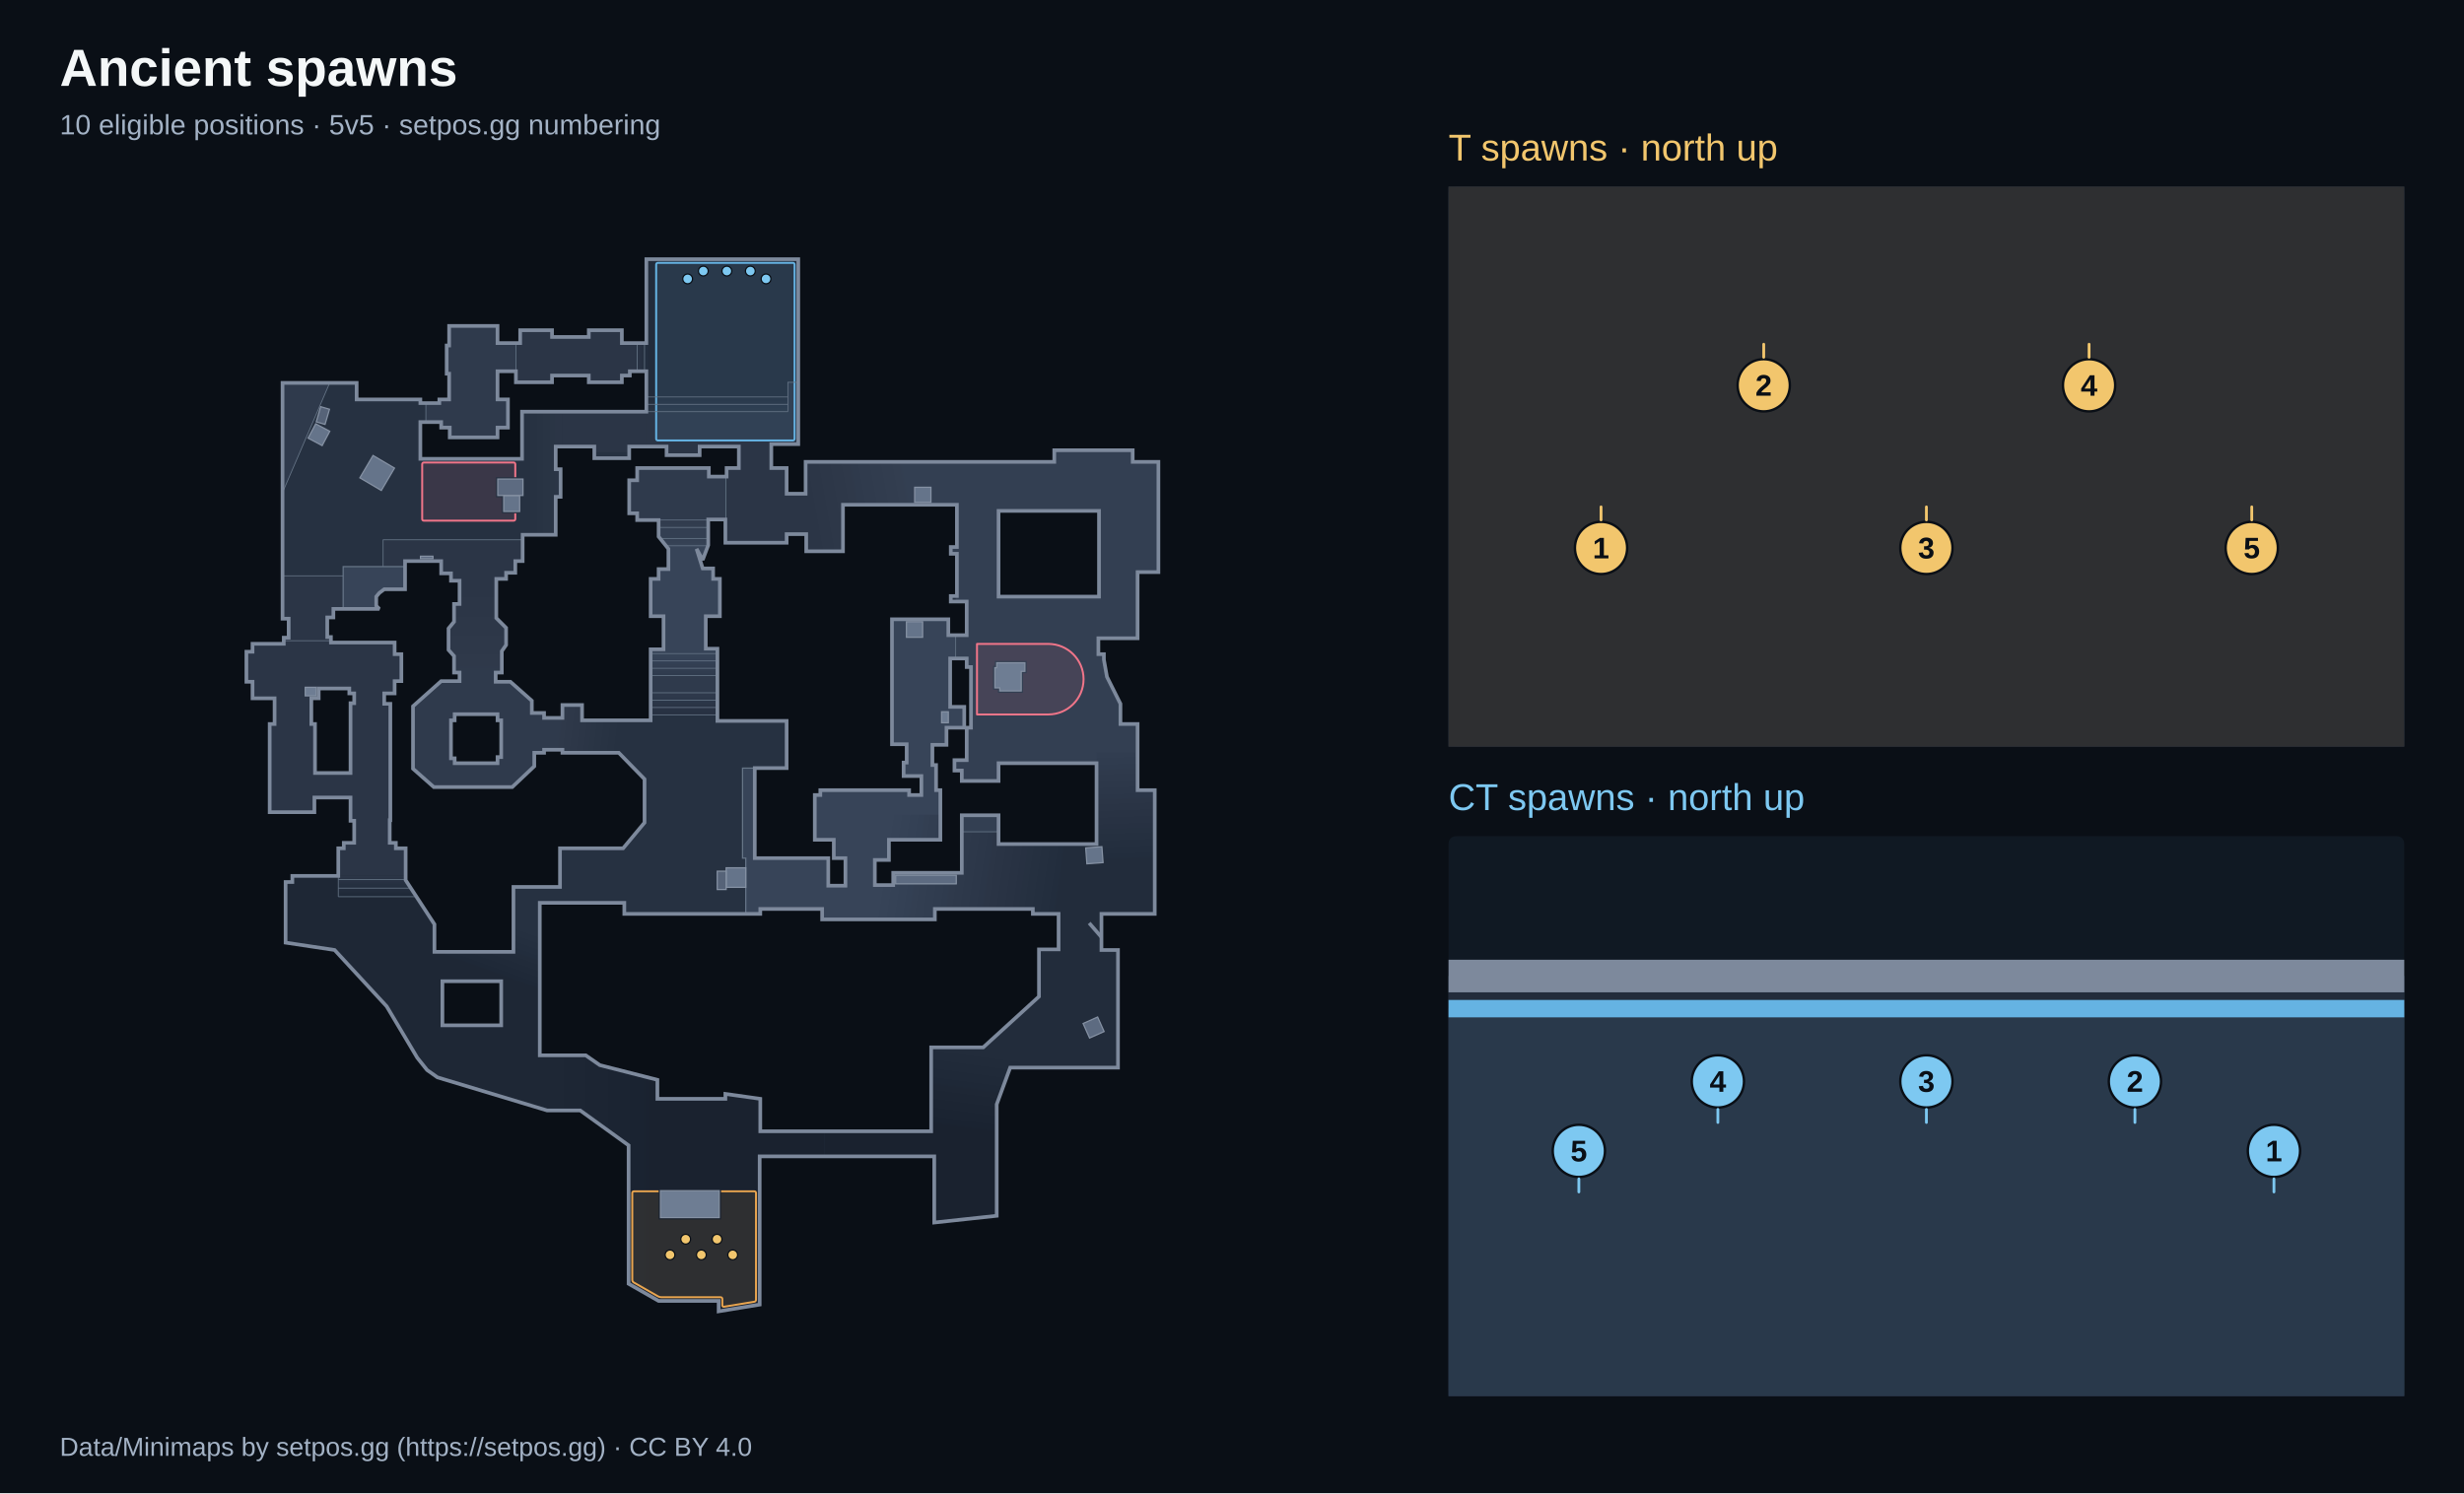
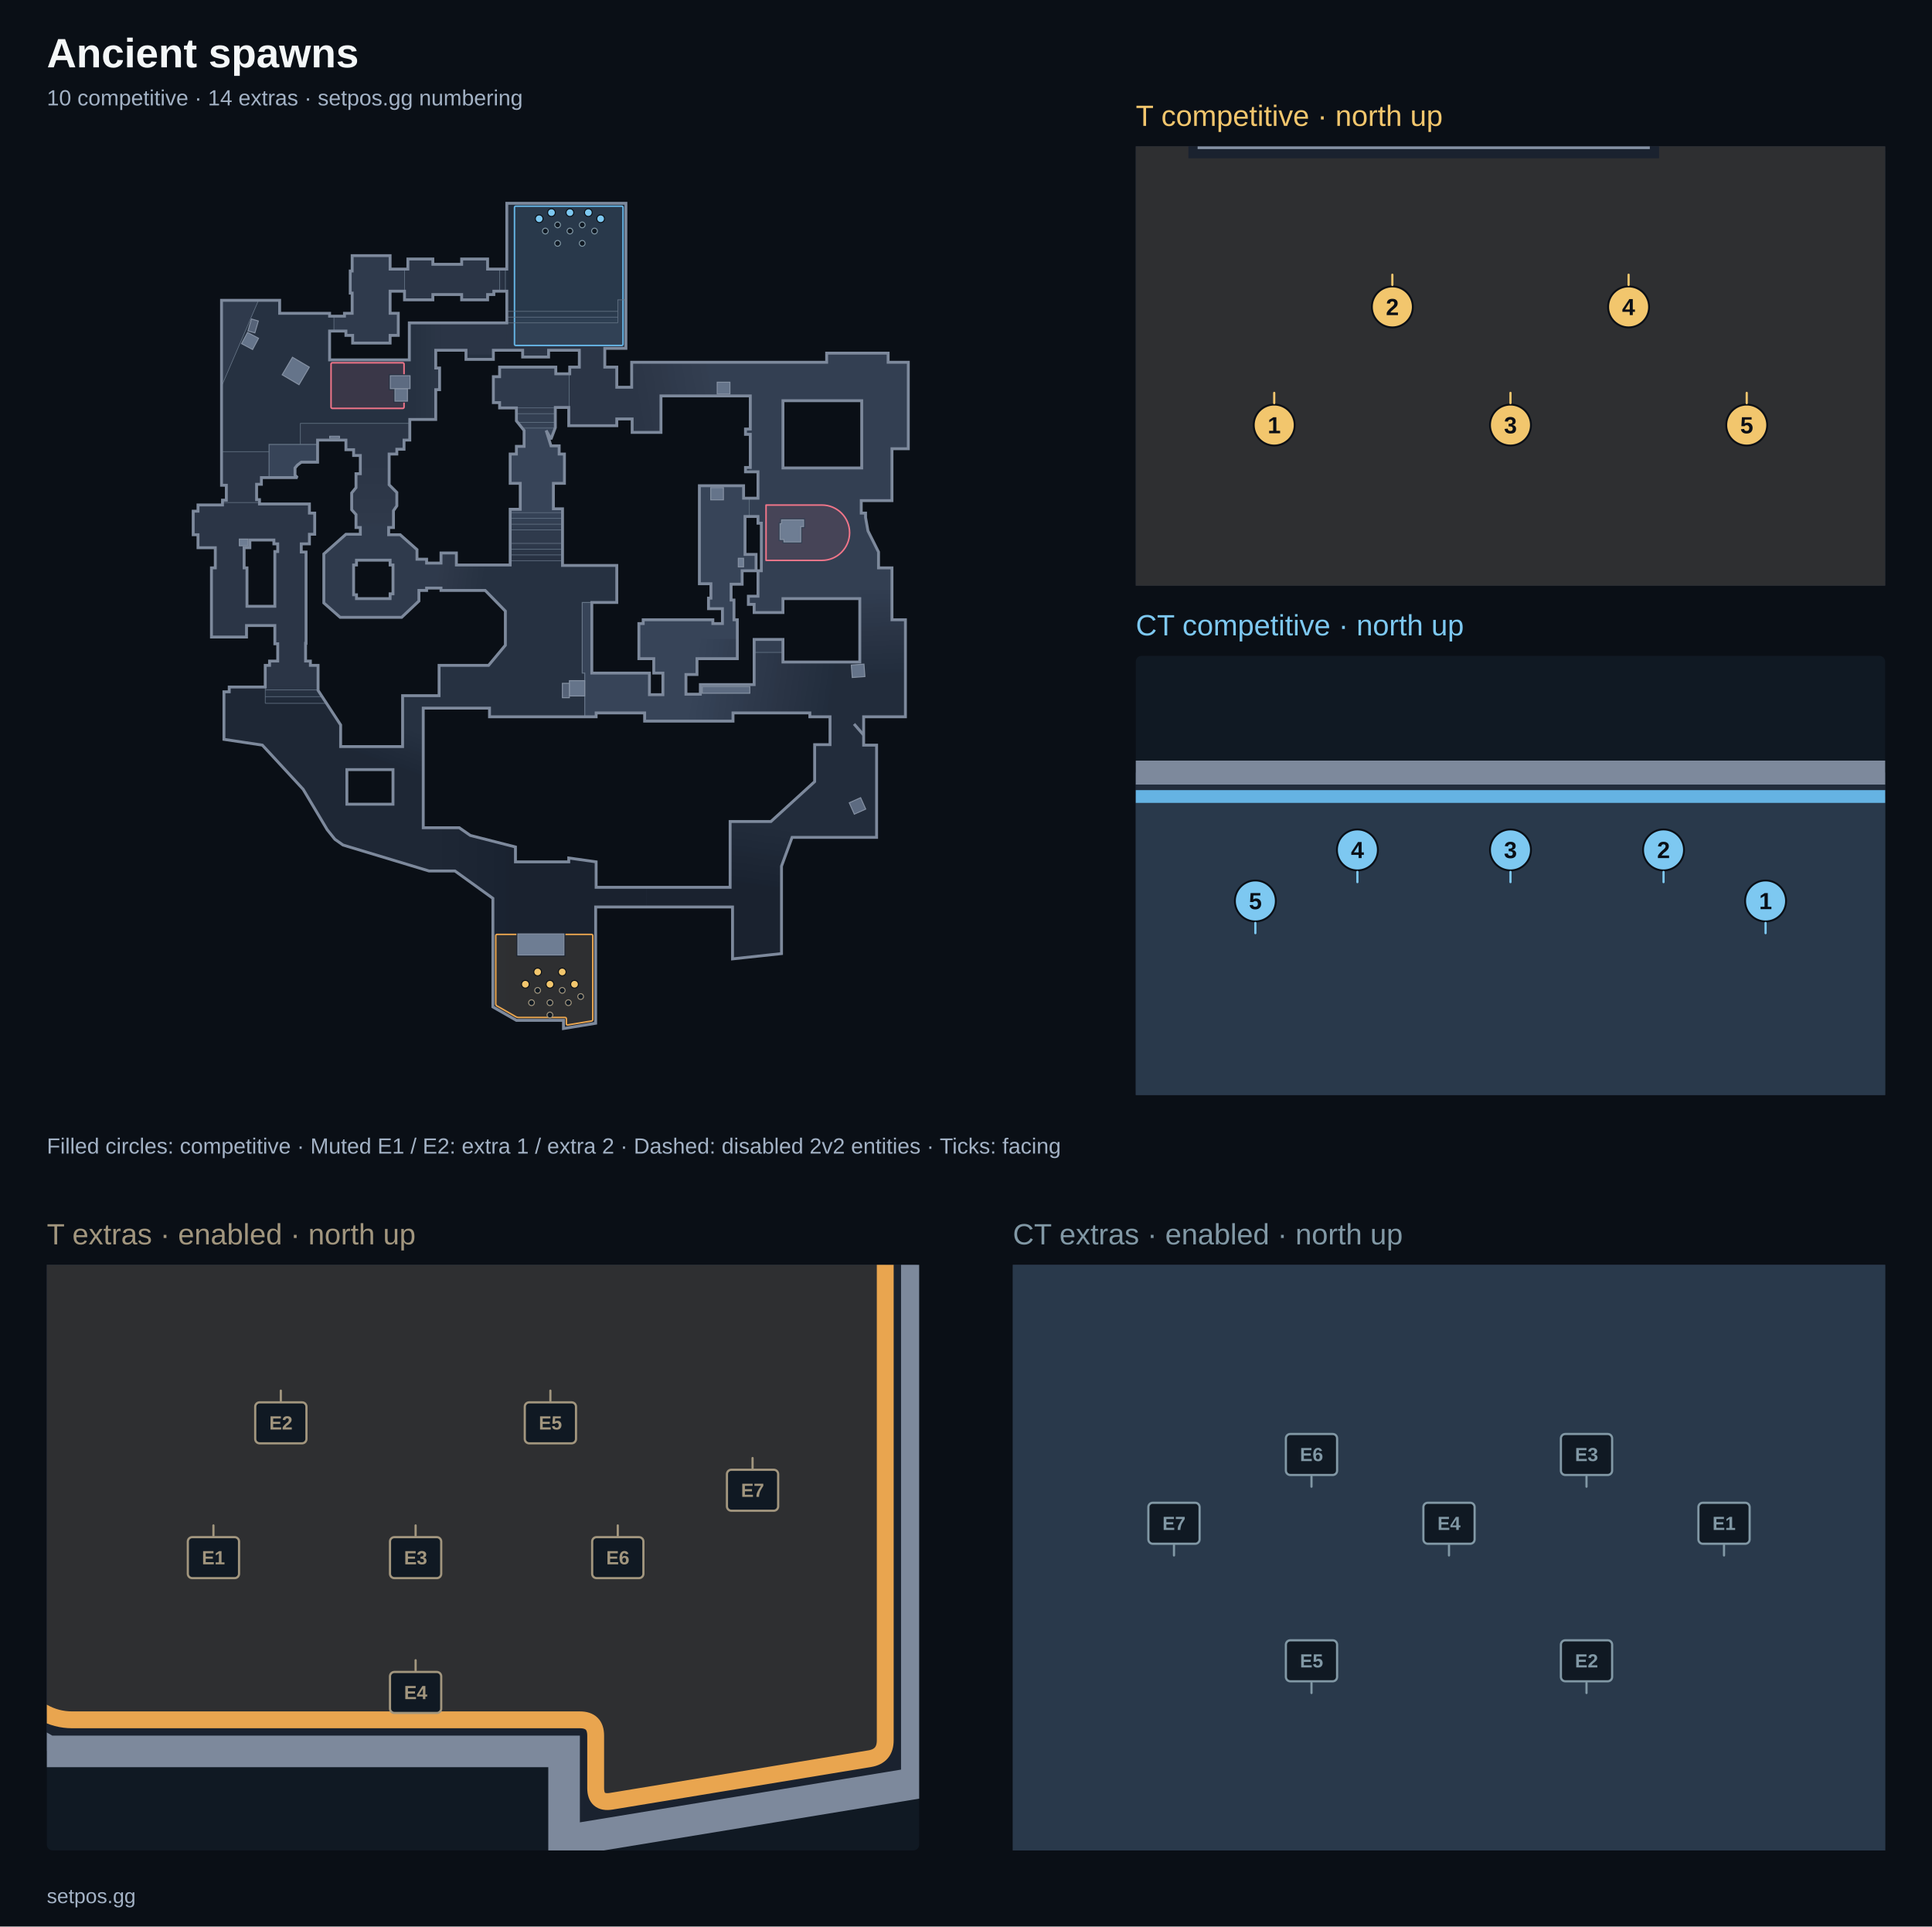
- <svg xmlns="http://www.w3.org/2000/svg" width="1320" height="800" viewBox="0 0 1320 800" font-family="Arial, sans-serif">
+ <svg xmlns="http://www.w3.org/2000/svg" width="1320" height="1316" viewBox="0 0 1320 1316" font-family="Arial, sans-serif">
  <defs>
    <g id="oss-map" fill="none">
      <defs>
        <clipPath id="floor-clip">
          <path d="M157.5 178.5V282.5V371H162.5V386.5H158.5V391.5H133V398H128V422.5H133V436H151V457H147V529H183.5V517H213V536H216V554H207.5V558.5H203V581H165.5V586H160V635.5L200 641.5L242.5 687.5L267.5 729.5L275.5 739.5L284 745.5L373.5 772.5H400.5L440 801V857.5V914L464.5 928H513.5V936.5L547 931V810H689.5V864L740.5 858.5V767.5L751.5 737.5H839.5V641.5H826V612H869.5V511H855.5V457H841.5V440.5L836 429.5L830.5 418.5L828 404.5V400H823.5V387H855.5V333H872.5V243H851.5V233.5H787.5V243H584.5V269H569V248H556.5V228.5H578.5V77.5H454.5V111.75V146H434.5V135.5H407.5V141H377.5V135.5H351.5V146H333V132H293.5V148H291.5V171H293.5V192H285.5V195H270V192H218V178.5H157.5Z M348 169H333V192H341.5V215H333V223H294V215H287V210.5H270V240.5H353V202H454.5V169H441V172.5H434.5V178H407.5V172.5H377.5V178H348V172.5V169Z M412 230.5H380.5V249H384.5V271.5H380.5V302.5H353.5V324H347.5V333.5H340V338.5H332V370.5L340 378.5V392.5L336.5 397.5V415H331.5V422.5H343.5L361 438V448H371V452H386V441.5H402V454H458V433V396H468.5V369H458V338.5H464.5V330.5H472.5V314L464.5 304V290.5H447V285H440.5V258H447V248H505.5V255H520V248H530V230.5H498V237.5H471V230.5H440.5V240H412V230.5Z M257.5 347V324H287V334H295V340H302V359H297.5V373.5L293 379V396.5L297.5 401.5V415H302V422H287L264 442.5V493.5L281 508.5H345L363 491.5V480.5H371V478H386V480.5H432L453 502V537.5L435.5 558.5H384V590H346V643H281.5V620.5L258 584.5V558.5H250V554H245V535.5H245.5V440.5H240.5V432H249V422H254.5V400H249V390.5H197V386H194V370H199V363H236.5L234 360.5V353L236.5 350L240.5 347H257.5Z M212 428H187V436H181V457H184V497H213V440H216V432H212V428Z M333 449H298V454H295V485H298V489H333V484H336V454H333V449Z M336 667H288V703H336V667Z M436.5 603H367.5V727.5H405L416.5 735.5L463.5 747.5V763H519V759L547.5 763V789.5H687V721H729.5L775 679.5V641H791V612H770V608H690V616.5H598V608H547.5V612H436.5V603Z M824 283H742V353H824V283Z M543 493H569V454.5H512.5V395.5H503V369H514.5V338.5H509V330H500.5L495.5 314L500.5 323L505 311V290H519V309H569V302H585V316H615V278H708V312.5H703V318H708V352.5H703V357H716V384.5H701V371.5H655V473.5H667V488.5H664.5V499.5H679V515H669V511H596.5V515H592V551.5H607.5V566.5H617V589H603V566.5H543V493Z M714 460H699.5V474H688V490.5H691V511H694.5V551.5H652.5V568H641V588.5H656V578.5H712V531.5H742V555H822V489H742V503.5H712V495H706V486.5H716V460H719.5V410.5H716V403.5H702.5V443H714V460Z" fill-rule="evenodd" clip-rule="evenodd" />
        </clipPath>
        <filter id="elevation-blend" filterUnits="userSpaceOnUse" x="0" y="0" width="1024" height="1024" color-interpolation-filters="sRGB">
          <feGaussianBlur stdDeviation="6" />
        </filter>
        <clipPath id="boundary-occlusion-clip">
          <path d="M457.3 75.3L580.7 75.3L580.7 230.7L457.3 230.7L457.3 75.3ZM266.3 238.3L352.7 238.3L352.7 255.5L331.71 255.5L331.71 271.92L336.55 271.92L336.55 284.98L352.57 284.98L352.57 271.92L352.7 271.92L352.7 296.2L266.3 296.2L266.3 238.3ZM719.2 386.4L816.6 386.4L816.6 454.4L719.2 454.4L719.2 386.4ZM739 409.5L739 405.5L765 405.5L765 415.5L762 415.5L762 431.5L741.5 431.5L741.5 429L737.5 429L737.5 409.5L739 409.5ZM437.8 833.3L549.2 833.3L549.2 937.96L437.8 937.96L437.8 833.3ZM464.5 836.5L464.5 861.5L515.5 861.5L515.5 836.5L464.5 836.5Z" clip-rule="evenodd" />
        </clipPath>
      </defs>
      <defs>
        <linearGradient id="surface-ct-grad" gradientUnits="userSpaceOnUse" x1="0" y1="189" x2="0" y2="204">
          <stop offset="0" stop-color="#222c3b" />
          <stop offset="0.45" stop-color="#26303f" />
          <stop offset="0.5" stop-color="#263141" />
          <stop offset="0.95" stop-color="#2a3545" />
          <stop offset="1" stop-color="#2b3546" />
        </linearGradient>
        <linearGradient id="ramp-a-east-grad" gradientUnits="userSpaceOnUse" x1="357" y1="0" x2="381" y2="0">
          <stop offset="0" stop-color="#263141" />
          <stop offset="0.9" stop-color="#2a3545" />
          <stop offset="1" stop-color="#2b3546" />
        </linearGradient>
        <linearGradient id="stairs-ct-west-grad" gradientUnits="userSpaceOnUse" x1="446" y1="0" x2="456.5" y2="0">
          <stop offset="0" stop-color="#2b3546" />
          <stop offset="0.45" stop-color="#273142" />
          <stop offset="0.5" stop-color="#263141" />
          <stop offset="0.95" stop-color="#222d3d" />
          <stop offset="1" stop-color="#222c3b" />
        </linearGradient>
        <linearGradient id="ramp-b-corridor-grad" gradientUnits="userSpaceOnUse" x1="585.6" y1="267.9" x2="665.8" y2="253.3">
          <stop offset="0" stop-color="#2b3546" />
          <stop offset="0.45" stop-color="#2f394a" />
          <stop offset="0.5" stop-color="#2f3a4c" />
          <stop offset="0.95" stop-color="#333e50" />
          <stop offset="1" stop-color="#333f52" />
        </linearGradient>
        <linearGradient id="stairs-redroom-grad" gradientUnits="userSpaceOnUse" x1="0" y1="290.5" x2="0" y2="311.5">
          <stop offset="0" stop-color="#2f3a4c" />
          <stop offset="0.257" stop-color="#333e50" />
          <stop offset="0.286" stop-color="#333f52" />
          <stop offset="0.714" stop-color="#333f52" />
          <stop offset="0.971" stop-color="#374356" />
          <stop offset="1" stop-color="#374458" />
        </linearGradient>
        <linearGradient id="ramp-mid-grad" gradientUnits="userSpaceOnUse" x1="0" y1="399.5" x2="0" y2="449.5">
          <stop offset="0" stop-color="#374458" />
          <stop offset="0.162" stop-color="#334054" />
          <stop offset="0.18" stop-color="#333f52" />
          <stop offset="0.342" stop-color="#2f3b4e" />
          <stop offset="0.36" stop-color="#2f3a4c" />
          <stop offset="0.64" stop-color="#2f3a4c" />
          <stop offset="0.802" stop-color="#2b3648" />
          <stop offset="0.82" stop-color="#2b3546" />
          <stop offset="0.982" stop-color="#273142" />
          <stop offset="1" stop-color="#263141" />
        </linearGradient>
        <linearGradient id="ramp-a-donut-grad" gradientUnits="userSpaceOnUse" x1="0" y1="346" x2="0" y2="415">
          <stop offset="0" stop-color="#2b3546" />
          <stop offset="0.9" stop-color="#2f394a" />
          <stop offset="1" stop-color="#2f3a4c" />
        </linearGradient>
        <linearGradient id="ramp-donut-mid-grad" gradientUnits="userSpaceOnUse" x1="432" y1="468" x2="383" y2="462">
          <stop offset="0" stop-color="#263141" />
          <stop offset="0.45" stop-color="#2a3545" />
          <stop offset="0.5" stop-color="#2b3546" />
          <stop offset="0.95" stop-color="#2f394a" />
          <stop offset="1" stop-color="#2f3a4c" />
        </linearGradient>
        <linearGradient id="ramp-sw-corridor-grad" gradientUnits="userSpaceOnUse" x1="367.5" y1="629" x2="353.15" y2="668.8">
          <stop offset="0" stop-color="#263141" />
          <stop offset="0.45" stop-color="#222d3d" />
          <stop offset="0.5" stop-color="#222c3b" />
          <stop offset="0.95" stop-color="#1e2837" />
          <stop offset="1" stop-color="#1e2735" />
        </linearGradient>
        <linearGradient id="stairs-a-main-grad" gradientUnits="userSpaceOnUse" x1="0" y1="581" x2="0" y2="599">
          <stop offset="0" stop-color="#2b3546" />
          <stop offset="0.3" stop-color="#273142" />
          <stop offset="0.333" stop-color="#263141" />
          <stop offset="0.633" stop-color="#222d3d" />
          <stop offset="0.667" stop-color="#222c3b" />
          <stop offset="0.967" stop-color="#1e2837" />
          <stop offset="1" stop-color="#1e2735" />
        </linearGradient>
        <linearGradient id="ramp-t-west-grad" gradientUnits="userSpaceOnUse" x1="378" y1="0" x2="458" y2="0">
          <stop offset="0" stop-color="#1e2735" />
          <stop offset="0.9" stop-color="#1a2331" />
          <stop offset="1" stop-color="#1a222f" />
        </linearGradient>
        <linearGradient id="ramp-t-east-grad" gradientUnits="userSpaceOnUse" x1="723.8" y1="724.7" x2="715.4" y2="787.7">
          <stop offset="0" stop-color="#222c3b" />
          <stop offset="0.45" stop-color="#1e2837" />
          <stop offset="0.5" stop-color="#1e2735" />
          <stop offset="0.95" stop-color="#1a2331" />
          <stop offset="1" stop-color="#1a222f" />
        </linearGradient>
        <linearGradient id="ramp-b-west-grad" gradientUnits="userSpaceOnUse" x1="646" y1="580" x2="790" y2="602">
          <stop offset="0" stop-color="#374458" />
          <stop offset="0.18" stop-color="#334054" />
          <stop offset="0.2" stop-color="#333f52" />
          <stop offset="0.38" stop-color="#2f3b4e" />
          <stop offset="0.4" stop-color="#2f3a4c" />
          <stop offset="0.58" stop-color="#2b3648" />
          <stop offset="0.6" stop-color="#2b3546" />
          <stop offset="0.78" stop-color="#273142" />
          <stop offset="0.8" stop-color="#263141" />
          <stop offset="0.98" stop-color="#222d3d" />
          <stop offset="1" stop-color="#222c3b" />
        </linearGradient>
        <linearGradient id="ramp-b-east-grad" gradientUnits="userSpaceOnUse" x1="842.4" y1="470.6" x2="846" y2="567.7">
          <stop offset="0" stop-color="#333f52" />
          <stop offset="0.225" stop-color="#2f3b4e" />
          <stop offset="0.25" stop-color="#2f3a4c" />
          <stop offset="0.475" stop-color="#2b3648" />
          <stop offset="0.5" stop-color="#2b3546" />
          <stop offset="0.725" stop-color="#273142" />
          <stop offset="0.75" stop-color="#263141" />
          <stop offset="0.975" stop-color="#222d3d" />
          <stop offset="1" stop-color="#222c3b" />
        </linearGradient>
      </defs>
      <g id="editable-map">
        <g id="floor-surfaces" clip-path="url(#floor-clip)">
          <path id="floor-base" d="M157.5 178.5V282.5V371H162.5V386.5H158.5V391.5H133V398H128V422.5H133V436H151V457H147V529H183.5V517H213V536H216V554H207.5V558.5H203V581H165.5V586H160V635.5L200 641.5L242.5 687.5L267.5 729.5L275.5 739.5L284 745.5L373.5 772.5H400.5L440 801V857.5V914L464.5 928H513.5V936.5L547 931V810H689.5V864L740.5 858.5V767.5L751.5 737.5H839.5V641.5H826V612H869.5V511H855.5V457H841.5V440.5L836 429.5L830.5 418.5L828 404.5V400H823.5V387H855.5V333H872.5V243H851.5V233.5H787.5V243H584.5V269H569V248H556.5V228.5H578.5V77.5H454.5V111.75V146H434.5V135.5H407.5V141H377.5V135.5H351.5V146H333V132H293.5V148H291.5V171H293.5V192H285.5V195H270V192H218V178.5H157.5Z M348 169H333V192H341.5V215H333V223H294V215H287V210.5H270V240.5H353V202H454.5V169H441V172.5H434.5V178H407.5V172.5H377.5V178H348V172.5V169Z M412 230.5H380.5V249H384.5V271.5H380.5V302.5H353.5V324H347.5V333.5H340V338.5H332V370.5L340 378.5V392.5L336.5 397.5V415H331.5V422.5H343.5L361 438V448H371V452H386V441.5H402V454H458V433V396H468.5V369H458V338.5H464.5V330.5H472.5V314L464.5 304V290.5H447V285H440.5V258H447V248H505.5V255H520V248H530V230.5H498V237.5H471V230.5H440.5V240H412V230.5Z M257.5 347V324H287V334H295V340H302V359H297.5V373.5L293 379V396.5L297.5 401.5V415H302V422H287L264 442.5V493.5L281 508.5H345L363 491.5V480.5H371V478H386V480.5H432L453 502V537.5L435.5 558.5H384V590H346V643H281.5V620.5L258 584.5V558.5H250V554H245V535.5H245.5V440.5H240.5V432H249V422H254.5V400H249V390.5H197V386H194V370H199V363H236.5L234 360.5V353L236.5 350L240.5 347H257.5Z M212 428H187V436H181V457H184V497H213V440H216V432H212V428Z M333 449H298V454H295V485H298V489H333V484H336V454H333V449Z M336 667H288V703H336V667Z M436.5 603H367.5V727.5H405L416.5 735.5L463.5 747.5V763H519V759L547.5 763V789.5H687V721H729.5L775 679.5V641H791V612H770V608H690V616.5H598V608H547.5V612H436.5V603Z M824 283H742V353H824V283Z M543 493H569V454.5H512.5V395.5H503V369H514.5V338.5H509V330H500.5L495.5 314L500.5 323L505 311V290H519V309H569V302H585V316H615V278H708V312.5H703V318H708V352.5H703V357H716V384.5H701V371.5H655V473.5H667V488.5H664.5V499.5H679V515H669V511H596.5V515H592V551.5H607.5V566.5H617V589H603V566.5H543V493Z M714 460H699.5V474H688V490.5H691V511H694.5V551.5H652.5V568H641V588.5H656V578.5H712V531.5H742V555H822V489H742V503.5H712V495H706V486.5H716V460H719.5V410.5H716V403.5H702.5V443H714V460Z" fill="#263141" fill-rule="evenodd" />
          <g id="continuous-elevations" filter="url(#elevation-blend)">
</g>
          <path id="surface-ct" d="M454.5 60H578.5V240H454.5Z" fill="url(#surface-ct-grad)" stroke="none" />
          <path id="surface-ct-landing" d="M386 196H454.5V235H386Z" fill="#2b3546" stroke="none" />
          <path id="ramp-a-east" d="M353 196H386V302.5H353Z" fill="url(#ramp-a-east-grad)" stroke="none" />
          <path id="surface-ct-planter" d="M570 178H578.5V203H570Z" fill="#2b3546" stroke="none" />
          <path id="surface-temple-passage" d="M348 128H454.5V180H348Z" fill="#2b3546" stroke="none" />
          <path id="stairs-ct-west" d="M434.5 146H457V169H434.5Z" fill="url(#stairs-ct-west-grad)" stroke="none" />
          <path id="surface-temple" d="M274.5 190H285V125H348V226H274.5Z" fill="#2f3a4c" stroke="none" />
          <path id="surface-a-shelf" d="M150 170H199.66L150 285.4Z" fill="#2f3a4c" stroke="none" />
          <path id="surface-ct-connector" d="M519.5 226H590V320H519.5Z" fill="#2b3546" stroke="none" />
          <path id="ramp-b-corridor" d="M585 240H708V320H585Z" fill="url(#ramp-b-corridor-grad)" stroke="none" />
          <path id="surface-b" d="M707 225H880V505H707Z" fill="#333f52" stroke="none" />
          <path id="surface-mid-top" d="M436 244H519.5V290.5H436Z" fill="#2f3a4c" stroke="none" />
          <path id="stairs-redroom" d="M455 290.5H512V313H455Z" fill="url(#stairs-redroom-grad)" stroke="none" />
          <path id="surface-redroom" d="M455 311.5H520V399.5H455Z" fill="#374458" stroke="none" />
          <path id="ramp-mid" d="M455 399.5H514V456H455Z" fill="url(#ramp-mid-grad)" stroke="none" />
          <path id="surface-a-terrace" d="M239.6 306.6H356V346H239.6Z" fill="#2b3546" stroke="none" />
          <path id="surface-west" d="M120 336H207V363H199V390.5H262V581H120Z" fill="#2b3546" stroke="none" />
          <path id="ramp-a-donut" d="M290 345H345V423H290Z" fill="url(#ramp-a-donut-grad)" stroke="none" />
          <path id="surface-donut" d="M258 418H371V512H258Z" fill="#2f3a4c" stroke="none" />
          <path id="ramp-donut-mid" d="M371 440H440V482H371Z" fill="url(#ramp-donut-mid-grad)" stroke="none" />
          <path id="surface-a-boost" d="M207 328.5H257.5V347H240.5L236.5 350L234 353V360.5L236.5 363H207Z" fill="#374458" stroke="none" />
          <path id="surface-sw" d="M150 581H290V643H346V669H372V800H150Z" fill="#1e2735" stroke="none" />
          <path id="ramp-sw-corridor" d="M281.5 585H372V700H281.5Z" fill="url(#ramp-sw-corridor-grad)" stroke="none" />
          <path id="stairs-a-main" d="M203 581H275V603H203Z" fill="url(#stairs-a-main-grad)" stroke="none" />
          <path id="ramp-t-west" d="M360 728H600V960H360Z" fill="url(#ramp-t-west-grad)" stroke="none" />
          <path id="surface-se" d="M690 613H791V553H880V745H690Z" fill="#222c3b" stroke="none" />
          <path id="ramp-t-east" d="M600 700H760V900H600Z" fill="url(#ramp-t-east-grad)" stroke="none" />
          <path id="surface-b-short" d="M533 493H585V360H707V403.5H716V480H703V620H535.647V566.5H533Z" fill="#374458" stroke="none" />
          <path id="ramp-b-west" d="M617 531H800V618H617Z" fill="url(#ramp-b-west-grad)" stroke="none" />
          <path id="surface-b-ramp-alcove" d="M712 531.5H742V545H712Z" fill="#333f52" stroke="none" />
          <path id="ramp-b-east" d="M822 480H880V575H822Z" fill="url(#ramp-b-east-grad)" stroke="none" />
        </g>
        <g id="areas" clip-path="url(#boundary-occlusion-clip)">
          <g id="ct-spawn">
            <path id="ct-spawn-fill" d="M462.50 82.00Q462.50 80.50 464.00 80.50L574.00 80.50Q575.50 80.50 575.50 82.00L575.50 224.00Q575.50 225.50 574.00 225.50L464.00 225.50Q462.50 225.50 462.50 224.00Z" fill="#65b3e3" fill-opacity=".10" stroke="#65b3e3" stroke-width="1.6" stroke-linejoin="round" />
          </g>
          <g id="t-spawn">
            <path id="t-spawn-fill" d="M443.00 840.00Q443.00 838.50 444.50 838.50L542.50 838.50Q544.00 838.50 544.00 840.00L544.00 926.95Q544.00 928.45 542.52 928.69L517.98 932.73Q516.50 932.97 516.50 931.47L516.50 926.50Q516.50 925.00 515.00 925.00L466.79 925.00Q465.29 925.00 463.99 924.26L444.30 913.00Q443.00 912.26 443.00 910.76Z" fill="#e9a54f" fill-opacity=".10" stroke="#e9a54f" stroke-width="1.6" stroke-linejoin="round" />
          </g>
          <g id="a-plant">
            <path id="a-plant-fill" d="M271.50 245.00Q271.50 243.50 273.00 243.50L346.00 243.50Q347.50 243.50 347.50 245.00L347.50 289.50Q347.50 291.00 346.00 291.00L273.00 291.00Q271.50 291.00 271.50 289.50Z" fill="#f07589" fill-opacity=".10" stroke="#f07589" stroke-width="1.6" stroke-linejoin="round" />
          </g>
          <g id="b-plant">
            <path id="b-plant-fill" d="M724.4 391.6H782.6C798.506 391.6 811.4 404.494 811.4 420.4V420.4C811.4 436.306 798.506 449.2 782.6 449.2H724.4V391.6Z" fill="#f07589" fill-opacity=".10" stroke="#f07589" stroke-width="1.6" stroke-linejoin="round" />
          </g>
        </g>
        <g id="height-seams">
          <path id="a-shelf-continuous" d="M196 178.5L157.5 268" fill="none" stroke="#667587" stroke-width=".65" />
          <path id="step-west-hall-north" d="M158.5 389H197" fill="none" stroke="#667587" stroke-width=".65" />
          <path id="stairs-ct-treads" d="M454.5 190H570M454.5 196H570M454.5 202H570" fill="none" stroke="#667587" stroke-width=".65" />
          <path id="ct-planter-edge" d="M578.5 178H570V202" fill="none" stroke="#667587" stroke-width=".65" />
          <path id="a-main-stairs-west-edge" d="M203 581V598" fill="none" stroke="#667587" stroke-width=".65" />
          <path id="stairs-ct-west-treads" d="M447 146V169M453 146V169" fill="none" stroke="#667587" stroke-width=".65" />
          <path id="temple-step" d="M348 146V169" fill="none" stroke="#667587" stroke-width=".65" />
          <path id="temple-a-ledge" d="M274.5 195V210.5" fill="none" stroke="#667587" stroke-width=".65" />
          <path id="a-terrace-step" d="M353.5 306.6H239.6V328.5" fill="none" stroke="#667587" stroke-width=".65" />
          <path id="a-west-step" d="M157.5 336H207" fill="none" stroke="#667587" stroke-width=".65" />
          <path id="a-stack-tier-seam" d="M338.425 257V270.42" fill="none" stroke="#667587" stroke-width=".65" />
          <path id="top-mid-step" d="M519.5 255V290" fill="none" stroke="#667587" stroke-width=".65" />
          <path id="stairs-redroom-treads" d="M464.5 290.5H505M464.5 296.5H505M465.7 305.5H505M470.5 311.5H504.8" fill="none" stroke="#667587" stroke-width=".65" />
          <path id="stairs-mid-treads" d="M458 399.5H512.5M458 405.5H512.5M458 411.5H512.5M458 417.5H512.5M458 431.5H512.5M458 437.5H512.5M458 443.5H512.5M458 449.5H512.5" fill="none" stroke="#667587" stroke-width=".65" />
          <path id="stairs-a-main-treads" d="M203 584H258M203 591H262.2M203 598H266.8" fill="none" stroke="#667587" stroke-width=".65" />
          <path id="cave-step" d="M707 384.5V403.5" fill="none" stroke="#667587" stroke-width=".65" />
          <path id="b-ramp-alcove-step" d="M712 545H742" fill="none" stroke="#667587" stroke-width=".65" />
          <path id="mid-ledge-face" d="M543 493H533V566.5H535.647V612" fill="none" stroke="#667587" stroke-width="1" />
          <path id="edge-a-boost" d="M257.5 328.5H207V363H236.5" fill="none" stroke="#667587" stroke-width="1" />
        </g>
        <g id="physical-boundaries">
          <path id="perimeter" d="M157.5 178.5V282.5V371H162.5V386.5H158.5V391.5H133V398H128V422.5H133V436H151V457H147V529H183.5V517H213V536H216V554H207.5V558.5H203V581H165.5V586H160V635.5L200 641.5L242.5 687.5L267.5 729.5L275.5 739.5L284 745.5L373.5 772.5H400.5L440 801V857.5V914L464.5 928H513.5V936.5L547 931V810H689.5V864L740.5 858.5V767.5L751.5 737.5H839.5V641.5H826V612H869.5V511H855.5V457H841.5V440.5L836 429.5L830.5 418.5L828 404.5V400H823.5V387H855.5V333H872.5V243H851.5V233.5H787.5V243H584.5V269H569V248H556.5V228.5H578.5V77.5H454.5V111.75V146H434.5V135.5H407.5V141H377.5V135.5H351.5V146H333V132H293.5V148H291.5V171H293.5V192H285.5V195H270V192H218V178.5H157.5Z" fill="none" stroke="#7d899c" stroke-width="3" stroke-linejoin="miter" stroke-miterlimit="2" />
          <path id="ancient-01" d="M348 169H333V192H341.5V215H333V223H294V215H287V210.5H270V240.5H353V202H454.5V169H441V172.5H434.5V178H407.5V172.5H377.5V178H348V172.5V169Z" fill="none" stroke="#7d899c" stroke-width="3" stroke-linejoin="miter" stroke-miterlimit="2" />
          <path id="ancient-02" d="M412 230.5H380.5V249H384.5V271.5H380.5V302.5H353.5V324H347.5V333.5H340V338.5H332V370.5L340 378.5V392.5L336.5 397.5V415H331.5V422.5H343.5L361 438V448H371V452H386V441.5H402V454H458V433V396H468.5V369H458V338.5H464.5V330.5H472.5V314L464.5 304V290.5H447V285H440.5V258H447V248H505.5V255H520V248H530V230.5H498V237.5H471V230.5H440.5V240H412V230.5Z" fill="none" stroke="#7d899c" stroke-width="3" stroke-linejoin="miter" stroke-miterlimit="2" />
          <path id="ancient-25" d="M257.5 347V324H287V334H295V340H302V359H297.5V373.5L293 379V396.5L297.5 401.5V415H302V422H287L264 442.5V493.5L281 508.5H345L363 491.5V480.5H371V478H386V480.5H432L453 502V537.5L435.5 558.5H384V590H346V643H281.5V620.5L258 584.5V558.5H250V554H245V535.5H245.5V440.5H240.5V432H249V422H254.5V400H249V390.5H197V386H194V370H199V363H236.5L234 360.5V353L236.5 350L240.5 347H257.5Z" fill="none" stroke="#7d899c" stroke-width="3" stroke-linejoin="miter" stroke-miterlimit="2" />
          <path id="ancient-26" d="M212 428H187V436H181V457H184V497H213V440H216V432H212V428Z" fill="none" stroke="#7d899c" stroke-width="3" stroke-linejoin="miter" stroke-miterlimit="2" />
          <path id="ancient-28" d="M333 449H298V454H295V485H298V489H333V484H336V454H333V449Z" fill="none" stroke="#7d899c" stroke-width="3" stroke-linejoin="miter" stroke-miterlimit="2" />
          <path id="ancient-29" d="M336 667H288V703H336V667Z" fill="none" stroke="#7d899c" stroke-width="3" stroke-linejoin="miter" stroke-miterlimit="2" />
          <path id="ancient-31" d="M436.5 603H367.5V727.5H405L416.5 735.5L463.5 747.5V763H519V759L547.5 763V789.5H687V721H729.5L775 679.5V641H791V612H770V608H690V616.5H598V608H547.5V612H436.5V603Z" fill="none" stroke="#7d899c" stroke-width="3" stroke-linejoin="miter" stroke-miterlimit="2" />
          <path id="ancient-32" d="M824 283H742V353H824V283Z" fill="none" stroke="#7d899c" stroke-width="3" stroke-linejoin="miter" stroke-miterlimit="2" />
          <path id="ancient-33" d="M543 493H569V454.5H512.5V395.5H503V369H514.5V338.5H509V330H500.5L495.5 314L500.5 323L505 311V290H519V309H569V302H585V316H615V278H708V312.5H703V318H708V352.5H703V357H716V384.5H701V371.5H655V473.5H667V488.5H664.5V499.5H679V515H669V511H596.5V515H592V551.5H607.5V566.5H617V589H603V566.5H543V493Z" fill="none" stroke="#7d899c" stroke-width="3" stroke-linejoin="miter" stroke-miterlimit="2" />
          <path id="east-lower-void" d="M714 460H699.5V474H688V490.5H691V511H694.5V551.5H652.5V568H641V588.5H656V578.5H712V531.5H742V555H822V489H742V503.5H712V495H706V486.5H716V460H719.5V410.5H716V403.5H702.5V443H714V460Z" fill="none" stroke="#7d899c" stroke-width="3" stroke-linejoin="miter" stroke-miterlimit="2" />
          <path id="lower-b-door-leaf" d="M826 631L816 619.5" fill="none" stroke="#7d899c" stroke-width="3" stroke-linejoin="miter" stroke-miterlimit="2" stroke-linecap="butt" />
        </g>
        <g id="cover-surfaces">
          <g id="ancient-03-cover">
            <path id="ancient-03" d="M248.902 248.069L231.364 237.745L220.611 256.012L238.149 266.336L248.902 248.069Z" fill="#65748a" stroke="#8591a3" stroke-width="1" stroke-linejoin="miter" />
          </g>
          <g id="ancient-04-cover">
            <path id="ancient-04" d="M195.815 200.004L188.647 197.91L185.026 210.309L192.194 212.402L195.815 200.004Z" fill="#566378" stroke="#8591a3" stroke-width="1" stroke-linejoin="miter" />
          </g>
          <g id="ancient-05-cover">
            <path id="ancient-05" d="M196.06 218.005L184.573 211.896L178.35 223.599L189.837 229.708L196.06 218.005Z" fill="#65748a" stroke="#8591a3" stroke-width="1" stroke-linejoin="miter" />
          </g>
          <g id="ancient-06-cover">
            <path id="ancient-06" d="M351.07 270.42H338.05V283.48H351.07V270.42Z" fill="#65748a" stroke="#8591a3" stroke-width="1" stroke-linejoin="miter" />
          </g>
          <g id="ancient-07-cover">
            <path id="ancient-07" d="M353.77 257H333.21V270.42H353.77V257Z" fill="#5d6b81" stroke="#8591a3" stroke-width="1" stroke-linejoin="miter" />
          </g>
          <g id="ancient-10-cover">
            <path id="ancient-10" d="M673.52 263.72H686.8V276H673.52Z" fill="#65748a" stroke="#8591a3" stroke-width="1" stroke-linejoin="miter" />
          </g>
          <g id="ancient-11-cover">
            <path id="ancient-11" d="M666.8 373.5H680.03V386.19H666.8Z" fill="#65748a" stroke="#8591a3" stroke-width="1" stroke-linejoin="miter" />
          </g>
          <g id="ancient-12-cover">
            <path id="ancient-12" d="M535.647 574.372H519.626V590.344H535.647V574.372Z" fill="#65748a" stroke="#8591a3" stroke-width="1" stroke-linejoin="miter" />
          </g>
          <g id="ancient-13-cover">
            <path id="ancient-13" d="M519.626 577.16H512.35V592.14H519.626V577.16Z" fill="#566378" stroke="#8591a3" stroke-width="1" stroke-linejoin="miter" />
          </g>
          <g id="ancient-14-cover">
            <path id="ancient-14" transform="translate(0 2)" d="M826.36 555.16L813.15 556.13L814.1 569.14L827.32 568.17L826.36 555.16Z" fill="#65748a" stroke="#8591a3" stroke-width="1" stroke-linejoin="miter" />
          </g>
          <g id="ancient-16-cover">
            <path id="ancient-16" d="M822.881 696.205L811.014 701.496L816.312 713.379L828.179 708.088L822.881 696.205Z" fill="#5d6b81" stroke="#8591a3" stroke-width="1" stroke-linejoin="miter" />
          </g>
          <g id="ancient-27-cover">
            <path id="ancient-27" d="M176 427H185V434H176Z" fill="#6e7d93" stroke="#8591a3" stroke-width="1" stroke-linejoin="miter" />
          </g>
          <g id="ancient-36-cover">
            <path id="ancient-36" d="M695.5 447H701V456H695.5Z" fill="#6e7d93" stroke="#8591a3" stroke-width="1" stroke-linejoin="miter" />
          </g>
          <g id="a-boost-sign-cover">
            <path id="a-boost-sign" d="M270.1 320H280.3V322H270.1Z" fill="#5d6b81" stroke="#8591a3" stroke-width="1" stroke-linejoin="miter" />
          </g>
          <g id="b-plant-structure-cover">
            <path id="b-plant-structure" d="M740.5 411H739V427.5H743V430H760.5V414H763.5V407H740.5V411Z" fill="#6e7d93" stroke="#8591a3" stroke-width="1" stroke-linejoin="miter" />
          </g>
          <g id="t-spawn-column-cover">
            <path id="t-spawn-column" d="M514 838H466V860H514V838Z" fill="#6e7d93" stroke="#8591a3" stroke-width="1" stroke-linejoin="miter" />
          </g>
          <g id="b-ramp-bar-cover">
            <path id="b-ramp-bar" d="M658 580.5H707.5V587.5H658Z" fill="#5d6b81" stroke="#8591a3" stroke-width="1" stroke-linejoin="miter" />
          </g>
        </g>
      </g>
    </g>
  </defs>
-   <rect width="1320" height="800" fill="#0a0f16" />
+   <rect width="1320" height="1316" fill="#0a0f16" />
  <text x="32" y="46" fill="#f4f7f8" font-size="28" font-weight="700">Ancient spawns</text>
-   <text x="32" y="72" fill="#a3b2c5" font-size="15">10 eligible positions · 5v5 · setpos.gg numbering</text>
+   <text x="32" y="72" fill="#a3b2c5" font-size="15">10 competitive · 14 extras · setpos.gg numbering</text>
  <svg x="24" y="88" width="720" height="672" viewBox="0 0 1024 1024">
    <use href="#oss-map" />
+     <circle cx="480.2" cy="909.6" r="3" fill="#101923" stroke="#a2967e" stroke-width="1" />
+     <circle cx="486.6" cy="896.8" r="3" fill="#101923" stroke="#a2967e" stroke-width="1" />
+     <circle cx="499.4" cy="909.6" r="3" fill="#101923" stroke="#a2967e" stroke-width="1" />
+     <circle cx="499.4" cy="922.4" r="3" fill="#101923" stroke="#a2967e" stroke-width="1" />
+     <circle cx="512.2" cy="896.8" r="3" fill="#101923" stroke="#a2967e" stroke-width="1" />
+     <circle cx="518.6" cy="909.6" r="3" fill="#101923" stroke="#a2967e" stroke-width="1" />
+     <circle cx="531.4" cy="903.2" r="3" fill="#101923" stroke="#a2967e" stroke-width="1" />
+     <circle cx="545.8" cy="106.4" r="3" fill="#101923" stroke="#8198a5" stroke-width="1" />
+     <circle cx="533" cy="119.2" r="3" fill="#101923" stroke="#8198a5" stroke-width="1" />
+     <circle cx="533" cy="100" r="3" fill="#101923" stroke="#8198a5" stroke-width="1" />
+     <circle cx="520.2" cy="106.4" r="3" fill="#101923" stroke="#8198a5" stroke-width="1" />
+     <circle cx="507.4" cy="119.2" r="3" fill="#101923" stroke="#8198a5" stroke-width="1" />
+     <circle cx="507.4" cy="100" r="3" fill="#101923" stroke="#8198a5" stroke-width="1" />
+     <circle cx="494.6" cy="106.4" r="3" fill="#101923" stroke="#8198a5" stroke-width="1" />
    <circle cx="473.8" cy="890.4" r="4" fill="#f2c66d" stroke="#0a0f16" stroke-width="1" />
    <circle cx="486.6" cy="877.6" r="4" fill="#f2c66d" stroke="#0a0f16" stroke-width="1" />
    <circle cx="499.4" cy="890.4" r="4" fill="#f2c66d" stroke="#0a0f16" stroke-width="1" />
    <circle cx="512.2" cy="877.6" r="4" fill="#f2c66d" stroke="#0a0f16" stroke-width="1" />
    <circle cx="525" cy="890.4" r="4" fill="#f2c66d" stroke="#0a0f16" stroke-width="1" />
    <circle cx="552.2" cy="93.6" r="4" fill="#7dc8f1" stroke="#0a0f16" stroke-width="1" />
    <circle cx="539.4" cy="87.2" r="4" fill="#7dc8f1" stroke="#0a0f16" stroke-width="1" />
    <circle cx="520.2" cy="87.2" r="4" fill="#7dc8f1" stroke="#0a0f16" stroke-width="1" />
    <circle cx="501" cy="87.2" r="4" fill="#7dc8f1" stroke="#0a0f16" stroke-width="1" />
    <circle cx="488.2" cy="93.6" r="4" fill="#7dc8f1" stroke="#0a0f16" stroke-width="1" />
  </svg>
-   <text x="776" y="86" font-size="20" fill="#f2c66d">T spawns · north up</text>
+   <text x="776" y="86" font-size="20" fill="#f2c66d">T competitive · north up</text>
  <rect x="776" y="100" width="512" height="300" rx="4" fill="#101923" />
-   <svg x="776" y="100" width="512" height="300" viewBox="461.8 861.969 75.2 44.062">
+   <svg x="776" y="100" width="512" height="300" viewBox="458.8 860.211 81.2 47.578">
    <use href="#oss-map" />
    <a href="https://setpos.gg/ancient/t1">
-       <circle cx="473.8" cy="890.4" r="2.056" fill="#f2c66d" stroke="#0a0f16" stroke-width="0.191" />
-       <text x="473.8" y="890.4" dy=".35em" text-anchor="middle" font-size="2.35" font-weight="700" fill="#0a0f16">1</text>
-       <line x1="473.8" y1="888.197" x2="473.8" y2="887.169" stroke="#f2c66d" stroke-width="0.22" stroke-linecap="round" />
+       <circle cx="473.8" cy="890.4" r="2.22" fill="#f2c66d" stroke="#0a0f16" stroke-width="0.206" />
+       <text x="473.8" y="890.4" dy=".35em" text-anchor="middle" font-size="2.538" font-weight="700" fill="#0a0f16">1</text>
+       <line x1="473.8" y1="888.021" x2="473.8" y2="886.911" stroke="#f2c66d" stroke-width="0.238" stroke-linecap="round" />
    </a>
    <a href="https://setpos.gg/ancient/t2">
-       <circle cx="486.6" cy="877.6" r="2.056" fill="#f2c66d" stroke="#0a0f16" stroke-width="0.191" />
-       <text x="486.6" y="877.6" dy=".35em" text-anchor="middle" font-size="2.35" font-weight="700" fill="#0a0f16">2</text>
-       <line x1="486.6" y1="875.397" x2="486.6" y2="874.369" stroke="#f2c66d" stroke-width="0.22" stroke-linecap="round" />
+       <circle cx="486.6" cy="877.6" r="2.22" fill="#f2c66d" stroke="#0a0f16" stroke-width="0.206" />
+       <text x="486.6" y="877.6" dy=".35em" text-anchor="middle" font-size="2.538" font-weight="700" fill="#0a0f16">2</text>
+       <line x1="486.6" y1="875.221" x2="486.6" y2="874.111" stroke="#f2c66d" stroke-width="0.238" stroke-linecap="round" />
    </a>
    <a href="https://setpos.gg/ancient/t3">
-       <circle cx="499.4" cy="890.4" r="2.056" fill="#f2c66d" stroke="#0a0f16" stroke-width="0.191" />
-       <text x="499.4" y="890.4" dy=".35em" text-anchor="middle" font-size="2.35" font-weight="700" fill="#0a0f16">3</text>
-       <line x1="499.4" y1="888.197" x2="499.4" y2="887.169" stroke="#f2c66d" stroke-width="0.22" stroke-linecap="round" />
+       <circle cx="499.4" cy="890.4" r="2.22" fill="#f2c66d" stroke="#0a0f16" stroke-width="0.206" />
+       <text x="499.4" y="890.4" dy=".35em" text-anchor="middle" font-size="2.538" font-weight="700" fill="#0a0f16">3</text>
+       <line x1="499.4" y1="888.021" x2="499.4" y2="886.911" stroke="#f2c66d" stroke-width="0.238" stroke-linecap="round" />
    </a>
    <a href="https://setpos.gg/ancient/t4">
-       <circle cx="512.2" cy="877.6" r="2.056" fill="#f2c66d" stroke="#0a0f16" stroke-width="0.191" />
-       <text x="512.2" y="877.6" dy=".35em" text-anchor="middle" font-size="2.35" font-weight="700" fill="#0a0f16">4</text>
-       <line x1="512.2" y1="875.397" x2="512.2" y2="874.369" stroke="#f2c66d" stroke-width="0.22" stroke-linecap="round" />
+       <circle cx="512.2" cy="877.6" r="2.22" fill="#f2c66d" stroke="#0a0f16" stroke-width="0.206" />
+       <text x="512.2" y="877.6" dy=".35em" text-anchor="middle" font-size="2.538" font-weight="700" fill="#0a0f16">4</text>
+       <line x1="512.2" y1="875.221" x2="512.2" y2="874.111" stroke="#f2c66d" stroke-width="0.238" stroke-linecap="round" />
    </a>
    <a href="https://setpos.gg/ancient/t5">
-       <circle cx="525" cy="890.4" r="2.056" fill="#f2c66d" stroke="#0a0f16" stroke-width="0.191" />
-       <text x="525" y="890.4" dy=".35em" text-anchor="middle" font-size="2.35" font-weight="700" fill="#0a0f16">5</text>
-       <line x1="525" y1="888.197" x2="525" y2="887.169" stroke="#f2c66d" stroke-width="0.22" stroke-linecap="round" />
+       <circle cx="525" cy="890.4" r="2.22" fill="#f2c66d" stroke="#0a0f16" stroke-width="0.206" />
+       <text x="525" y="890.4" dy=".35em" text-anchor="middle" font-size="2.538" font-weight="700" fill="#0a0f16">5</text>
+       <line x1="525" y1="888.021" x2="525" y2="886.911" stroke="#f2c66d" stroke-width="0.238" stroke-linecap="round" />
    </a>
  </svg>
-   <text x="776" y="434" font-size="20" fill="#7dc8f1">CT spawns · north up</text>
+   <text x="776" y="434" font-size="20" fill="#7dc8f1">CT competitive · north up</text>
  <rect x="776" y="448" width="512" height="300" rx="4" fill="#101923" />
-   <svg x="776" y="448" width="512" height="300" viewBox="476.2 64.619 88 51.562">
+   <svg x="776" y="448" width="512" height="300" viewBox="473.2 62.861 94 55.078">
    <use href="#oss-map" />
    <a href="https://setpos.gg/ancient/ct1">
-       <circle cx="552.2" cy="93.6" r="2.406" fill="#7dc8f1" stroke="#0a0f16" stroke-width="0.223" />
-       <text x="552.2" y="93.6" dy=".35em" text-anchor="middle" font-size="2.75" font-weight="700" fill="#0a0f16">1</text>
-       <line x1="552.2" y1="96.178" x2="552.2" y2="97.381" stroke="#7dc8f1" stroke-width="0.258" stroke-linecap="round" />
+       <circle cx="552.2" cy="93.6" r="2.57" fill="#7dc8f1" stroke="#0a0f16" stroke-width="0.239" />
+       <text x="552.2" y="93.6" dy=".35em" text-anchor="middle" font-size="2.938" font-weight="700" fill="#0a0f16">1</text>
+       <line x1="552.2" y1="96.354" x2="552.2" y2="97.639" stroke="#7dc8f1" stroke-width="0.275" stroke-linecap="round" />
    </a>
    <a href="https://setpos.gg/ancient/ct2">
-       <circle cx="539.4" cy="87.2" r="2.406" fill="#7dc8f1" stroke="#0a0f16" stroke-width="0.223" />
-       <text x="539.4" y="87.2" dy=".35em" text-anchor="middle" font-size="2.75" font-weight="700" fill="#0a0f16">2</text>
-       <line x1="539.4" y1="89.778" x2="539.4" y2="90.981" stroke="#7dc8f1" stroke-width="0.258" stroke-linecap="round" />
+       <circle cx="539.4" cy="87.2" r="2.57" fill="#7dc8f1" stroke="#0a0f16" stroke-width="0.239" />
+       <text x="539.4" y="87.2" dy=".35em" text-anchor="middle" font-size="2.938" font-weight="700" fill="#0a0f16">2</text>
+       <line x1="539.4" y1="89.954" x2="539.4" y2="91.239" stroke="#7dc8f1" stroke-width="0.275" stroke-linecap="round" />
    </a>
    <a href="https://setpos.gg/ancient/ct3">
-       <circle cx="520.2" cy="87.2" r="2.406" fill="#7dc8f1" stroke="#0a0f16" stroke-width="0.223" />
-       <text x="520.2" y="87.2" dy=".35em" text-anchor="middle" font-size="2.75" font-weight="700" fill="#0a0f16">3</text>
-       <line x1="520.2" y1="89.778" x2="520.2" y2="90.981" stroke="#7dc8f1" stroke-width="0.258" stroke-linecap="round" />
+       <circle cx="520.2" cy="87.2" r="2.57" fill="#7dc8f1" stroke="#0a0f16" stroke-width="0.239" />
+       <text x="520.2" y="87.2" dy=".35em" text-anchor="middle" font-size="2.938" font-weight="700" fill="#0a0f16">3</text>
+       <line x1="520.2" y1="89.954" x2="520.2" y2="91.239" stroke="#7dc8f1" stroke-width="0.275" stroke-linecap="round" />
    </a>
    <a href="https://setpos.gg/ancient/ct4">
-       <circle cx="501" cy="87.2" r="2.406" fill="#7dc8f1" stroke="#0a0f16" stroke-width="0.223" />
-       <text x="501" y="87.2" dy=".35em" text-anchor="middle" font-size="2.75" font-weight="700" fill="#0a0f16">4</text>
-       <line x1="501" y1="89.778" x2="501" y2="90.981" stroke="#7dc8f1" stroke-width="0.258" stroke-linecap="round" />
+       <circle cx="501" cy="87.2" r="2.57" fill="#7dc8f1" stroke="#0a0f16" stroke-width="0.239" />
+       <text x="501" y="87.2" dy=".35em" text-anchor="middle" font-size="2.938" font-weight="700" fill="#0a0f16">4</text>
+       <line x1="501" y1="89.954" x2="501" y2="91.239" stroke="#7dc8f1" stroke-width="0.275" stroke-linecap="round" />
    </a>
    <a href="https://setpos.gg/ancient/ct5">
-       <circle cx="488.2" cy="93.6" r="2.406" fill="#7dc8f1" stroke="#0a0f16" stroke-width="0.223" />
-       <text x="488.2" y="93.6" dy=".35em" text-anchor="middle" font-size="2.75" font-weight="700" fill="#0a0f16">5</text>
-       <line x1="488.2" y1="96.178" x2="488.2" y2="97.381" stroke="#7dc8f1" stroke-width="0.258" stroke-linecap="round" />
+       <circle cx="488.2" cy="93.6" r="2.57" fill="#7dc8f1" stroke="#0a0f16" stroke-width="0.239" />
+       <text x="488.2" y="93.6" dy=".35em" text-anchor="middle" font-size="2.938" font-weight="700" fill="#0a0f16">5</text>
+       <line x1="488.2" y1="96.354" x2="488.2" y2="97.639" stroke="#7dc8f1" stroke-width="0.275" stroke-linecap="round" />
    </a>
  </svg>
-   <text x="32" y="780" fill="#a3b2c5" font-size="14">Data/Minimaps by setpos.gg (https://setpos.gg) · CC BY 4.0</text>
+   <text x="32" y="788" fill="#a3b2c5" font-size="15">Filled circles: competitive · Muted E1 / E2: extra 1 / extra 2 · Dashed: disabled 2v2 entities · Ticks: facing</text>
+   <text x="32" y="850" font-size="20" fill="#a2967e">T extras · enabled · north up</text>
+   <rect x="32" y="864" width="596" height="400" rx="4" fill="#101923" />
+   <svg x="32" y="864" width="596" height="400" viewBox="464.378 881.8 82.844 55.6">
+     <use href="#oss-map" />
+     <g>
+       <rect x="477.767" y="907.654" width="4.865" height="3.892" rx="0.417" fill="#101923" stroke="#a2967e" stroke-width="0.208" />
+       <text x="480.2" y="909.6" dy=".35em" text-anchor="middle" font-size="1.807" font-weight="700" fill="#a2967e">E1</text>
+       <line x1="480.2" y1="907.515" x2="480.2" y2="906.542" stroke="#a2967e" stroke-width="0.208" stroke-linecap="round" />
+     </g>
+     <g>
+       <rect x="484.168" y="894.854" width="4.865" height="3.892" rx="0.417" fill="#101923" stroke="#a2967e" stroke-width="0.208" />
+       <text x="486.6" y="896.8" dy=".35em" text-anchor="middle" font-size="1.807" font-weight="700" fill="#a2967e">E2</text>
+       <line x1="486.6" y1="894.715" x2="486.6" y2="893.742" stroke="#a2967e" stroke-width="0.208" stroke-linecap="round" />
+     </g>
+     <g>
+       <rect x="496.967" y="907.654" width="4.865" height="3.892" rx="0.417" fill="#101923" stroke="#a2967e" stroke-width="0.208" />
+       <text x="499.4" y="909.6" dy=".35em" text-anchor="middle" font-size="1.807" font-weight="700" fill="#a2967e">E3</text>
+       <line x1="499.4" y1="907.515" x2="499.4" y2="906.542" stroke="#a2967e" stroke-width="0.208" stroke-linecap="round" />
+     </g>
+     <g>
+       <rect x="496.967" y="920.454" width="4.865" height="3.892" rx="0.417" fill="#101923" stroke="#a2967e" stroke-width="0.208" />
+       <text x="499.4" y="922.4" dy=".35em" text-anchor="middle" font-size="1.807" font-weight="700" fill="#a2967e">E4</text>
+       <line x1="499.4" y1="920.315" x2="499.4" y2="919.342" stroke="#a2967e" stroke-width="0.208" stroke-linecap="round" />
+     </g>
+     <g>
+       <rect x="509.767" y="894.854" width="4.865" height="3.892" rx="0.417" fill="#101923" stroke="#a2967e" stroke-width="0.208" />
+       <text x="512.2" y="896.8" dy=".35em" text-anchor="middle" font-size="1.807" font-weight="700" fill="#a2967e">E5</text>
+       <line x1="512.2" y1="894.715" x2="512.2" y2="893.742" stroke="#a2967e" stroke-width="0.208" stroke-linecap="round" />
+     </g>
+     <g>
+       <rect x="516.168" y="907.654" width="4.865" height="3.892" rx="0.417" fill="#101923" stroke="#a2967e" stroke-width="0.208" />
+       <text x="518.6" y="909.6" dy=".35em" text-anchor="middle" font-size="1.807" font-weight="700" fill="#a2967e">E6</text>
+       <line x1="518.6" y1="907.515" x2="518.6" y2="906.542" stroke="#a2967e" stroke-width="0.208" stroke-linecap="round" />
+     </g>
+     <g>
+       <rect x="528.967" y="901.254" width="4.865" height="3.892" rx="0.417" fill="#101923" stroke="#a2967e" stroke-width="0.208" />
+       <text x="531.4" y="903.2" dy=".35em" text-anchor="middle" font-size="1.807" font-weight="700" fill="#a2967e">E7</text>
+       <line x1="531.4" y1="901.115" x2="531.4" y2="900.142" stroke="#a2967e" stroke-width="0.208" stroke-linecap="round" />
+     </g>
+   </svg>
+   <text x="692" y="850" font-size="20" fill="#8198a5">CT extras · enabled · north up</text>
+   <rect x="692" y="864" width="596" height="400" rx="4" fill="#101923" />
+   <svg x="692" y="864" width="596" height="400" viewBox="479.6 82.352 81.2 54.497">
+     <use href="#oss-map" />
+     <g>
+       <rect x="543.416" y="104.493" width="4.768" height="3.815" rx="0.409" fill="#101923" stroke="#8198a5" stroke-width="0.204" />
+       <text x="545.8" y="106.4" dy=".35em" text-anchor="middle" font-size="1.771" font-weight="700" fill="#8198a5">E1</text>
+       <line x1="545.8" y1="108.444" x2="545.8" y2="109.397" stroke="#8198a5" stroke-width="0.204" stroke-linecap="round" />
+     </g>
+     <g>
+       <rect x="530.616" y="117.293" width="4.768" height="3.815" rx="0.409" fill="#101923" stroke="#8198a5" stroke-width="0.204" />
+       <text x="533" y="119.2" dy=".35em" text-anchor="middle" font-size="1.771" font-weight="700" fill="#8198a5">E2</text>
+       <line x1="533" y1="121.244" x2="533" y2="122.197" stroke="#8198a5" stroke-width="0.204" stroke-linecap="round" />
+     </g>
+     <g>
+       <rect x="530.616" y="98.093" width="4.768" height="3.815" rx="0.409" fill="#101923" stroke="#8198a5" stroke-width="0.204" />
+       <text x="533" y="100" dy=".35em" text-anchor="middle" font-size="1.771" font-weight="700" fill="#8198a5">E3</text>
+       <line x1="533" y1="102.044" x2="533" y2="102.997" stroke="#8198a5" stroke-width="0.204" stroke-linecap="round" />
+     </g>
+     <g>
+       <rect x="517.816" y="104.493" width="4.768" height="3.815" rx="0.409" fill="#101923" stroke="#8198a5" stroke-width="0.204" />
+       <text x="520.2" y="106.4" dy=".35em" text-anchor="middle" font-size="1.771" font-weight="700" fill="#8198a5">E4</text>
+       <line x1="520.2" y1="108.444" x2="520.2" y2="109.397" stroke="#8198a5" stroke-width="0.204" stroke-linecap="round" />
+     </g>
+     <g>
+       <rect x="505.016" y="117.293" width="4.768" height="3.815" rx="0.409" fill="#101923" stroke="#8198a5" stroke-width="0.204" />
+       <text x="507.4" y="119.2" dy=".35em" text-anchor="middle" font-size="1.771" font-weight="700" fill="#8198a5">E5</text>
+       <line x1="507.4" y1="121.244" x2="507.4" y2="122.197" stroke="#8198a5" stroke-width="0.204" stroke-linecap="round" />
+     </g>
+     <g>
+       <rect x="505.016" y="98.093" width="4.768" height="3.815" rx="0.409" fill="#101923" stroke="#8198a5" stroke-width="0.204" />
+       <text x="507.4" y="100" dy=".35em" text-anchor="middle" font-size="1.771" font-weight="700" fill="#8198a5">E6</text>
+       <line x1="507.4" y1="102.044" x2="507.4" y2="102.997" stroke="#8198a5" stroke-width="0.204" stroke-linecap="round" />
+     </g>
+     <g>
+       <rect x="492.216" y="104.493" width="4.768" height="3.815" rx="0.409" fill="#101923" stroke="#8198a5" stroke-width="0.204" />
+       <text x="494.6" y="106.4" dy=".35em" text-anchor="middle" font-size="1.771" font-weight="700" fill="#8198a5">E7</text>
+       <line x1="494.6" y1="108.444" x2="494.6" y2="109.397" stroke="#8198a5" stroke-width="0.204" stroke-linecap="round" />
+     </g>
+   </svg>
+   <text x="32" y="1300" fill="#a3b2c5" font-size="14">setpos.gg</text>
</svg>
